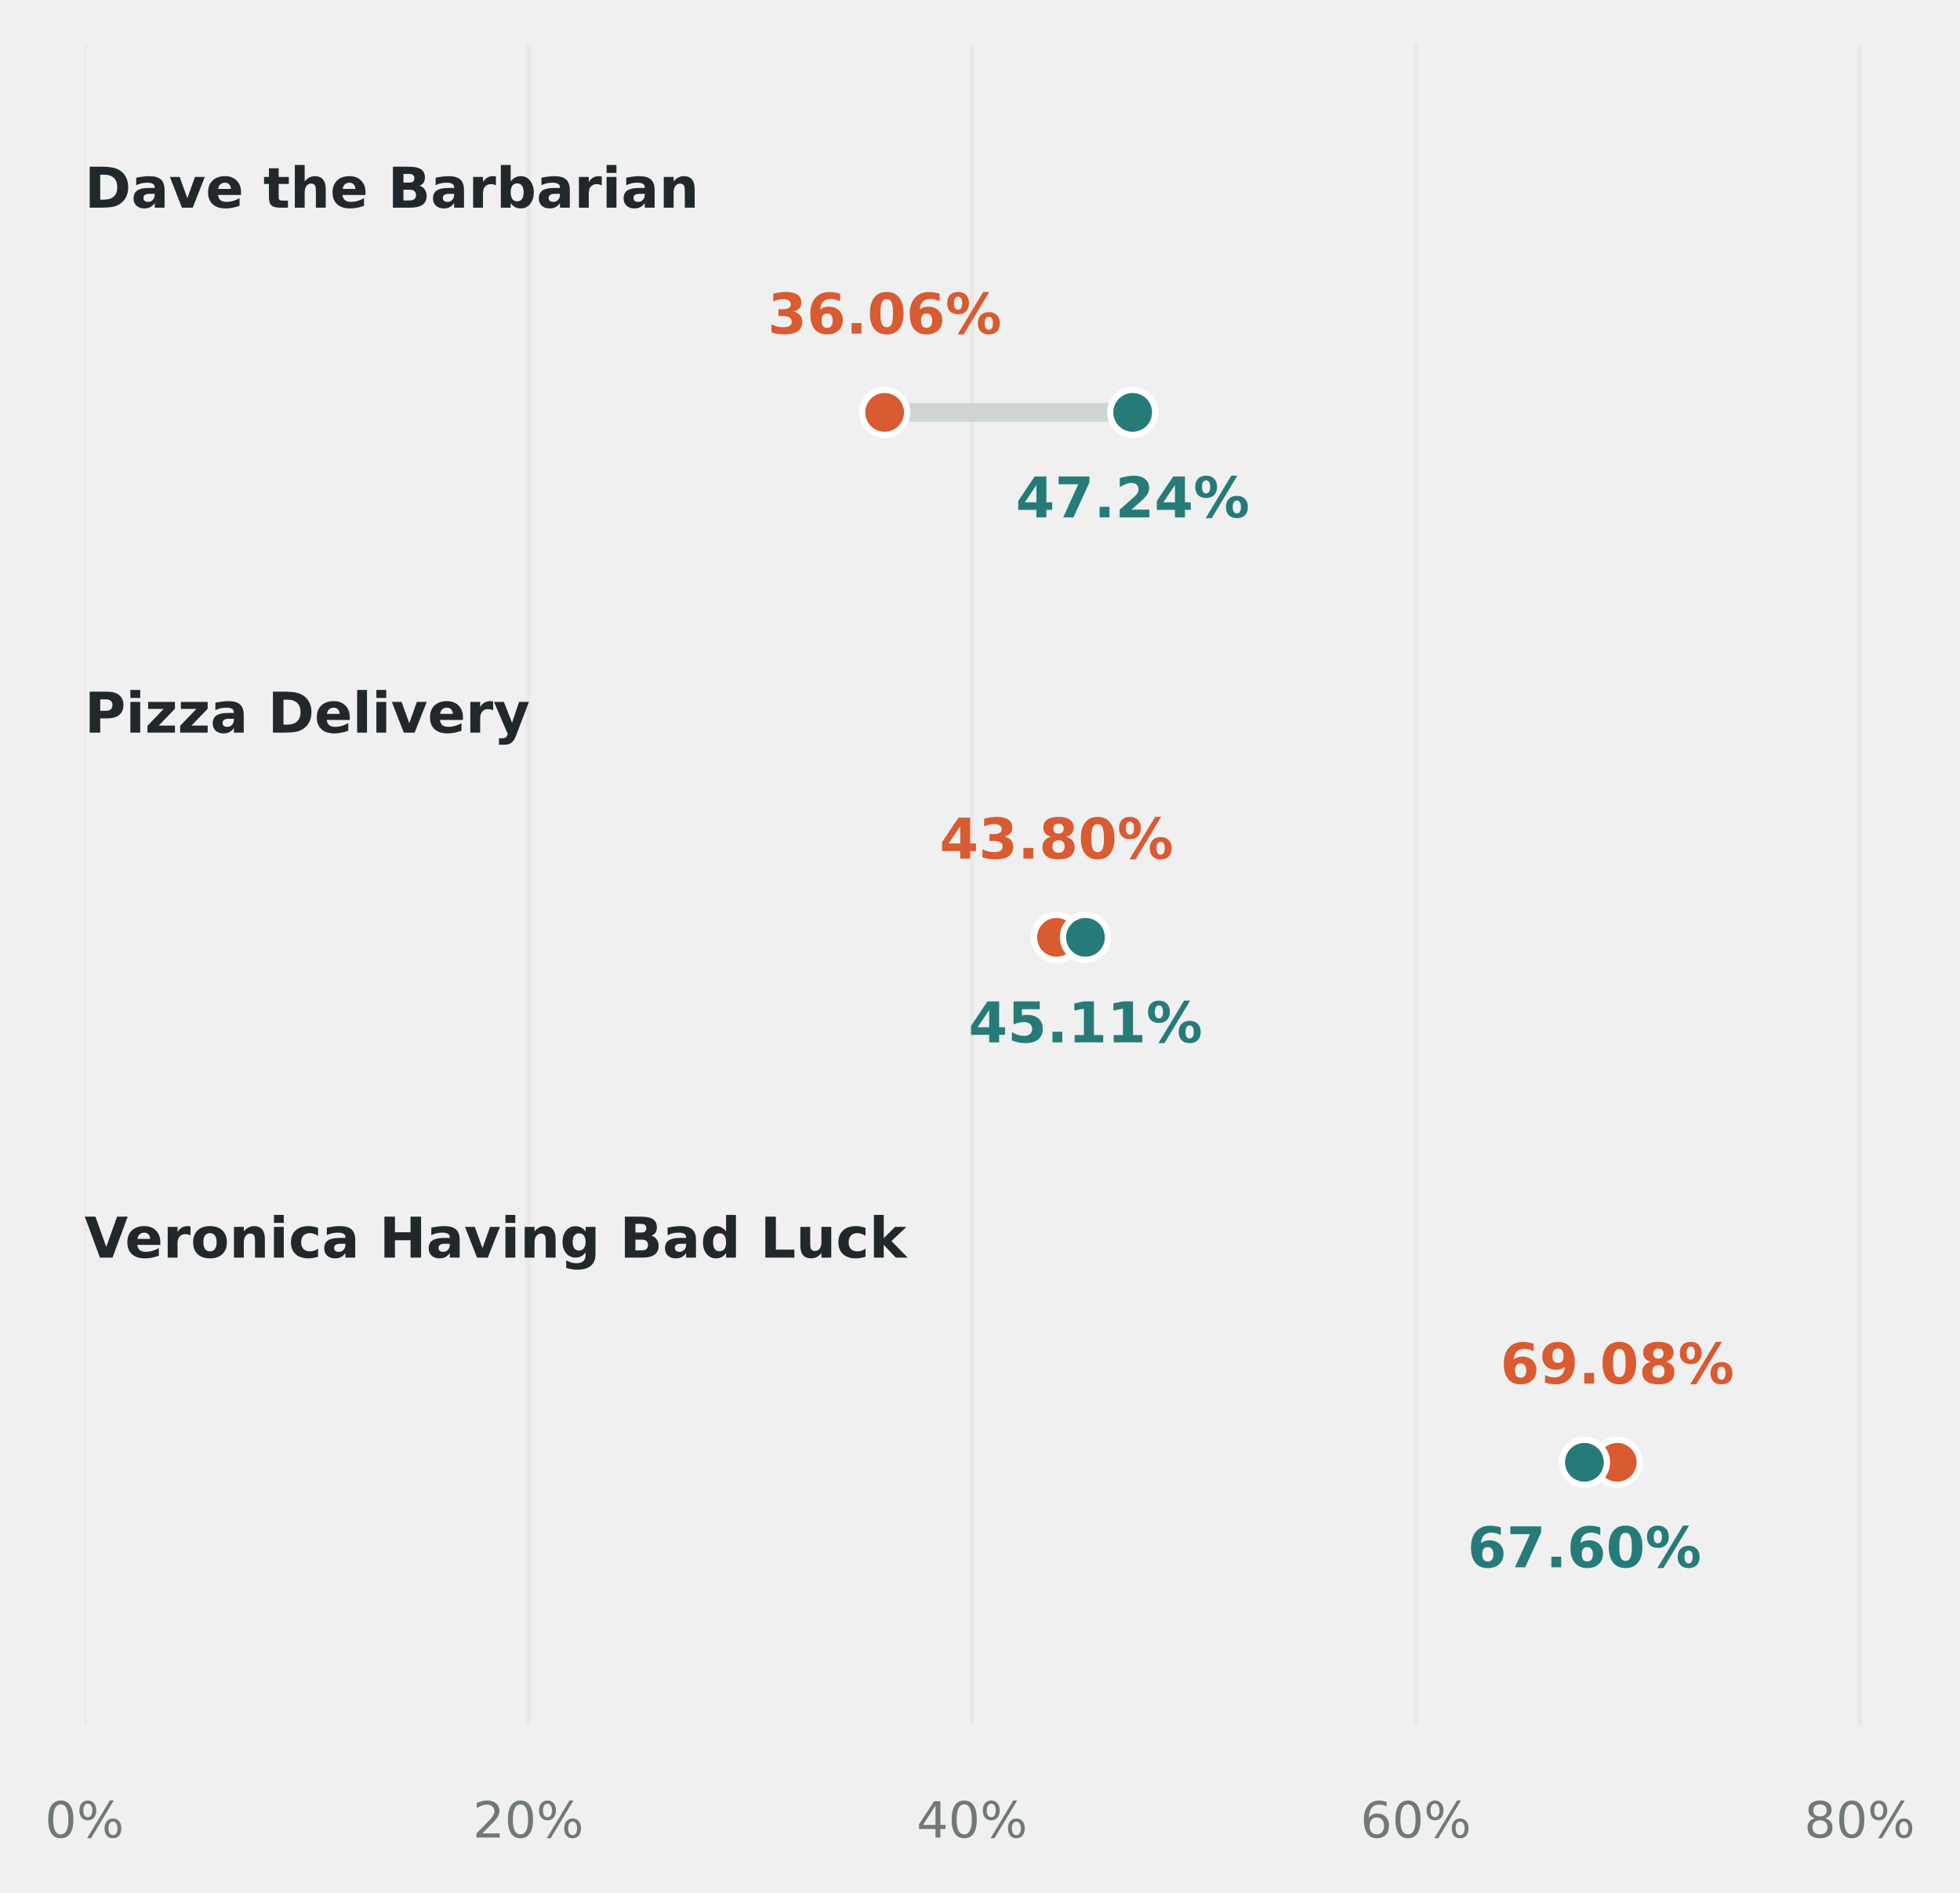
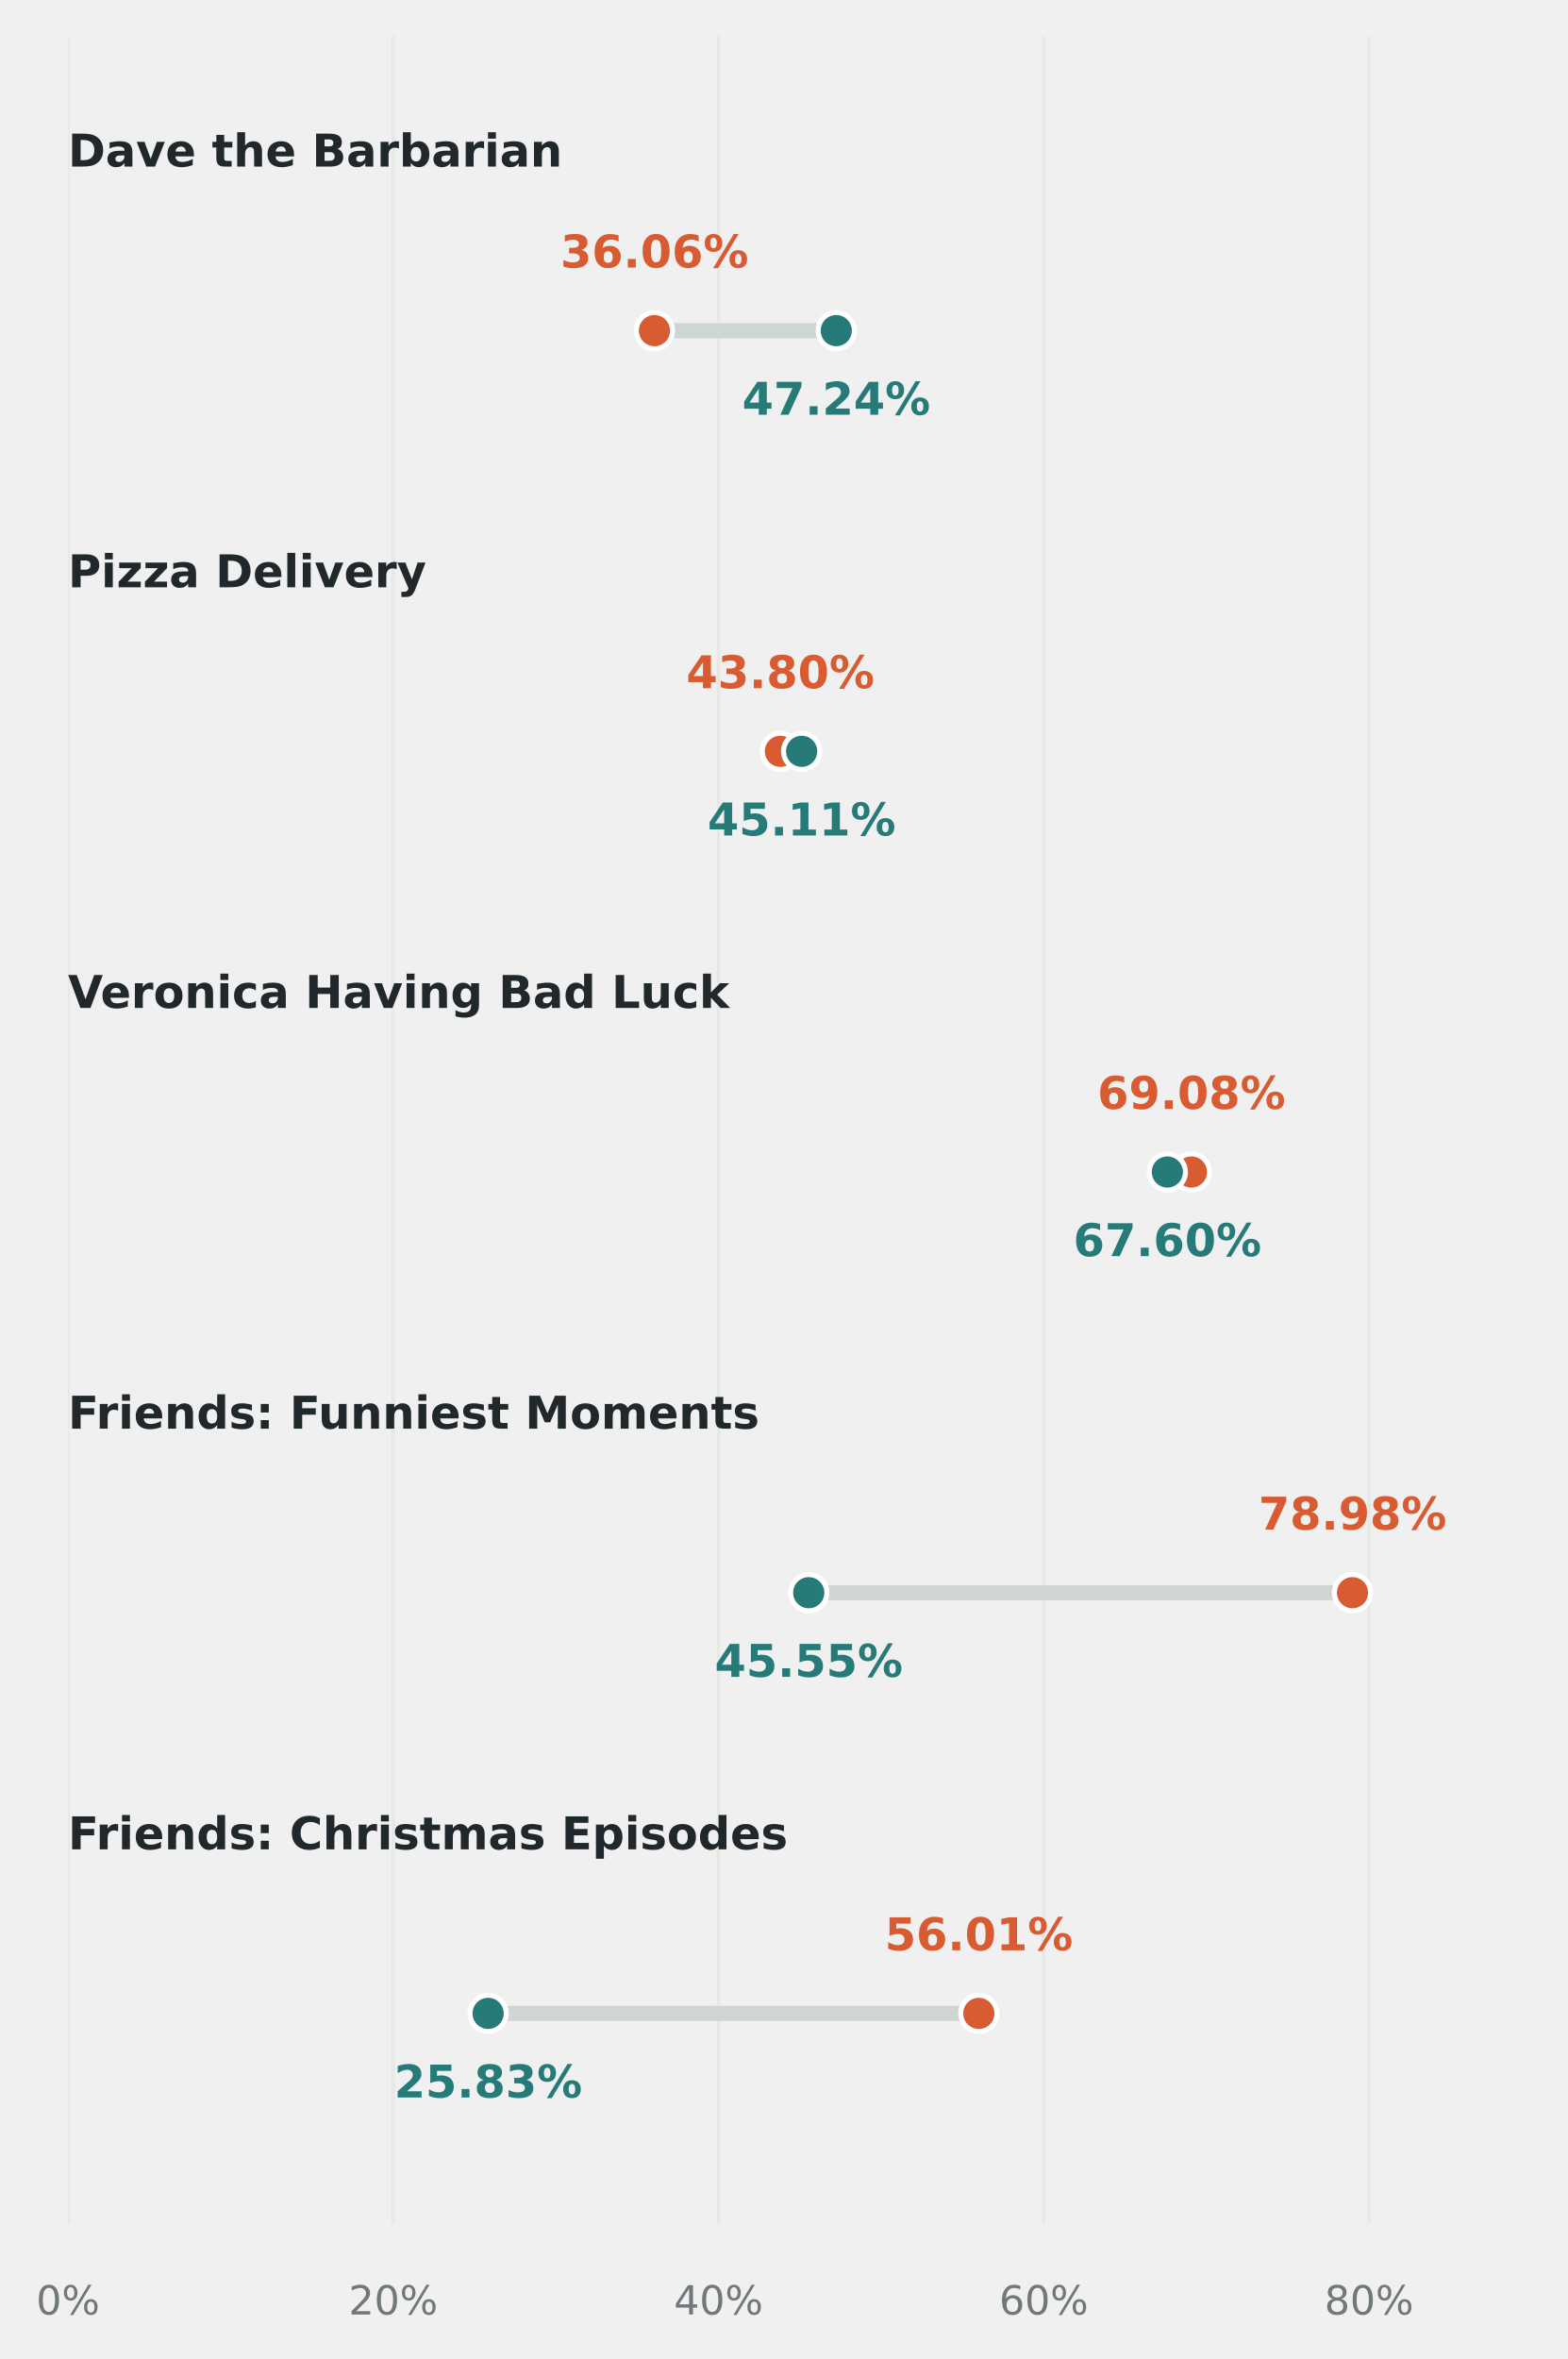
- <svg xmlns="http://www.w3.org/2000/svg" xmlns:xlink="http://www.w3.org/1999/xlink" width="314.124pt" height="303.423pt" viewBox="0 0 314.124 303.423" version="1.1">
+ <svg xmlns="http://www.w3.org/2000/svg" xmlns:xlink="http://www.w3.org/1999/xlink" width="312.346pt" height="469.887pt" viewBox="0 0 312.346 469.887" version="1.1">
  <defs>
    <style type="text/css">*{stroke-linejoin: round; stroke-linecap: butt}</style>
  </defs>
  <g id="figure_1">
    <g id="patch_1">
-       <path d="M 0 303.423  L 314.124 303.423  L 314.124 0  L 0 0  L 0 303.423  z " style="fill: none" />
+       <path d="M 0 469.887 L 312.346 469.887 L 312.346 0 L 0 0 L 0 469.887 z " style="fill: none" />
    </g>
    <g id="axes_1">
      <g id="patch_2">
-         <path d="M 13.546 276.48  L 305.146 276.48  L 305.146 7.2  L 13.546 7.2  L 13.546 276.48  z " style="fill: none" />
+         <path d="M 13.546 442.944 L 305.146 442.944 L 305.146 7.2 L 13.546 7.2 L 13.546 442.944 z " style="fill: none" />
      </g>
      <g id="matplotlib.axis_1">
        <g id="xtick_1">
          <g id="line2d_1">
-             <path d="M 13.546 276.48  L 13.546 7.2  " clip-path="url(#p5a403fd757)" style="fill: none; stroke: #e7e9e5; stroke-width: 0.7; stroke-linecap: square" />
+             <path d="M 13.546 442.944 L 13.546 7.2 " clip-path="url(#pc207157166)" style="fill: none; stroke: #e7e9e5; stroke-width: 0.7; stroke-linecap: square" />
          </g>
          <g id="line2d_2" />
          <g id="text_1">
-             <text style="fill: #707879; font: 8px 'DejaVu Sans'; text-anchor: middle" x="13.546" y="294.559" transform="rotate(-0 13.54562 294.5587)">0%</text>
+             <text style="fill: #707879; font: 8px 'DejaVu Sans'; text-anchor: middle" x="13.546" y="461.023" transform="rotate(-0 13.54562 461.0227)">0%</text>
          </g>
        </g>
        <g id="xtick_2">
          <g id="line2d_3">
-             <path d="M 84.668 276.48  L 84.668 7.2  " clip-path="url(#p5a403fd757)" style="fill: none; stroke: #e7e9e5; stroke-width: 0.7; stroke-linecap: square" />
+             <path d="M 78.346 442.944 L 78.346 7.2 " clip-path="url(#pc207157166)" style="fill: none; stroke: #e7e9e5; stroke-width: 0.7; stroke-linecap: square" />
          </g>
          <g id="line2d_4" />
          <g id="text_2">
-             <text style="fill: #707879; font: 8px 'DejaVu Sans'; text-anchor: middle" x="84.668" y="294.559" transform="rotate(-0 84.66758 294.5587)">20%</text>
+             <text style="fill: #707879; font: 8px 'DejaVu Sans'; text-anchor: middle" x="78.346" y="461.023" transform="rotate(-0 78.34562 461.0227)">20%</text>
          </g>
        </g>
        <g id="xtick_3">
          <g id="line2d_5">
-             <path d="M 155.79 276.48  L 155.79 7.2  " clip-path="url(#p5a403fd757)" style="fill: none; stroke: #e7e9e5; stroke-width: 0.7; stroke-linecap: square" />
+             <path d="M 143.146 442.944 L 143.146 7.2 " clip-path="url(#pc207157166)" style="fill: none; stroke: #e7e9e5; stroke-width: 0.7; stroke-linecap: square" />
          </g>
          <g id="line2d_6" />
          <g id="text_3">
-             <text style="fill: #707879; font: 8px 'DejaVu Sans'; text-anchor: middle" x="155.79" y="294.559" transform="rotate(-0 155.7895 294.5587)">40%</text>
+             <text style="fill: #707879; font: 8px 'DejaVu Sans'; text-anchor: middle" x="143.146" y="461.023" transform="rotate(-0 143.1456 461.0227)">40%</text>
          </g>
        </g>
        <g id="xtick_4">
          <g id="line2d_7">
-             <path d="M 226.911 276.48  L 226.911 7.2  " clip-path="url(#p5a403fd757)" style="fill: none; stroke: #e7e9e5; stroke-width: 0.7; stroke-linecap: square" />
+             <path d="M 207.946 442.944 L 207.946 7.2 " clip-path="url(#pc207157166)" style="fill: none; stroke: #e7e9e5; stroke-width: 0.7; stroke-linecap: square" />
          </g>
          <g id="line2d_8" />
          <g id="text_4">
-             <text style="fill: #707879; font: 8px 'DejaVu Sans'; text-anchor: middle" x="226.911" y="294.559" transform="rotate(-0 226.9115 294.5587)">60%</text>
+             <text style="fill: #707879; font: 8px 'DejaVu Sans'; text-anchor: middle" x="207.946" y="461.023" transform="rotate(-0 207.9456 461.0227)">60%</text>
          </g>
        </g>
        <g id="xtick_5">
          <g id="line2d_9">
-             <path d="M 298.033 276.48  L 298.033 7.2  " clip-path="url(#p5a403fd757)" style="fill: none; stroke: #e7e9e5; stroke-width: 0.7; stroke-linecap: square" />
+             <path d="M 272.746 442.944 L 272.746 7.2 " clip-path="url(#pc207157166)" style="fill: none; stroke: #e7e9e5; stroke-width: 0.7; stroke-linecap: square" />
          </g>
          <g id="line2d_10" />
          <g id="text_5">
-             <text style="fill: #707879; font: 8px 'DejaVu Sans'; text-anchor: middle" x="298.033" y="294.559" transform="rotate(-0 298.0334 294.5587)">80%</text>
+             <text style="fill: #707879; font: 8px 'DejaVu Sans'; text-anchor: middle" x="272.746" y="461.023" transform="rotate(-0 272.7456 461.0227)">80%</text>
          </g>
        </g>
      </g>
      <g id="matplotlib.axis_2" />
      <g id="line2d_11">
-         <path d="M 141.78 66.105  L 181.532 66.105  " clip-path="url(#p5a403fd757)" style="fill: none; stroke: #cfd5d1; stroke-width: 3; stroke-linecap: square" />
+         <path d="M 130.382 65.858 L 166.6 65.858 " clip-path="url(#pc207157166)" style="fill: none; stroke: #cfd5d1; stroke-width: 3; stroke-linecap: square" />
      </g>
      <g id="line2d_12">
-         <path d="M 169.32 150.255  L 173.965 150.255  " clip-path="url(#p5a403fd757)" style="fill: none; stroke: #cfd5d1; stroke-width: 3; stroke-linecap: square" />
+         <path d="M 155.474 149.655 L 159.705 149.655 " clip-path="url(#pc207157166)" style="fill: none; stroke: #cfd5d1; stroke-width: 3; stroke-linecap: square" />
      </g>
      <g id="line2d_13">
-         <path d="M 259.193 234.405  L 253.931 234.405  " clip-path="url(#p5a403fd757)" style="fill: none; stroke: #cfd5d1; stroke-width: 3; stroke-linecap: square" />
+         <path d="M 237.358 233.452 L 232.564 233.452 " clip-path="url(#pc207157166)" style="fill: none; stroke: #cfd5d1; stroke-width: 3; stroke-linecap: square" />
+       </g>
+       <g id="line2d_14">
+         <path d="M 269.447 317.249 L 161.121 317.249 " clip-path="url(#pc207157166)" style="fill: none; stroke: #cfd5d1; stroke-width: 3; stroke-linecap: square" />
+       </g>
+       <g id="line2d_15">
+         <path d="M 195.004 401.046 L 97.247 401.046 " clip-path="url(#pc207157166)" style="fill: none; stroke: #cfd5d1; stroke-width: 3; stroke-linecap: square" />
      </g>
      <g id="text_6">
-         <text style="fill: #20282b; font: 700 9px 'DejaVu Sans'; text-anchor: start" x="13.546" y="33.286" transform="rotate(-0 13.54562 33.2865)">Dave the Barbarian</text>
+         <text style="fill: #20282b; font: 700 9px 'DejaVu Sans'; text-anchor: start" x="13.546" y="33.177" transform="rotate(-0 13.54562 33.17705)">Dave the Barbarian</text>
      </g>
      <g id="PathCollection_1">
        <defs>
-           <path id="mdb306e66ec" d="M 0 3.606  C 0.956 3.606 1.873 3.226 2.55 2.55  C 3.226 1.873 3.606 0.956 3.606 0  C 3.606 -0.956 3.226 -1.873 2.55 -2.55  C 1.873 -3.226 0.956 -3.606 0 -3.606  C -0.956 -3.606 -1.873 -3.226 -2.55 -2.55  C -3.226 -1.873 -3.606 -0.956 -3.606 0  C -3.606 0.956 -3.226 1.873 -2.55 2.55  C -1.873 3.226 -0.956 3.606 0 3.606  z " style="stroke: #ffffff" />
+           <path id="m9de68fa8b1" d="M 0 3.606 C 0.956 3.606 1.873 3.226 2.55 2.55 C 3.226 1.873 3.606 0.956 3.606 0 C 3.606 -0.956 3.226 -1.873 2.55 -2.55 C 1.873 -3.226 0.956 -3.606 0 -3.606 C -0.956 -3.606 -1.873 -3.226 -2.55 -2.55 C -3.226 -1.873 -3.606 -0.956 -3.606 0 C -3.606 0.956 -3.226 1.873 -2.55 2.55 C -1.873 3.226 -0.956 3.606 0 3.606 z " style="stroke: #ffffff" />
        </defs>
-         <g clip-path="url(#p5a403fd757)">
-           <use xlink:href="#mdb306e66ec" x="141.78" y="66.105" style="fill: #d85b32; stroke: #ffffff" />
+         <g clip-path="url(#pc207157166)">
+           <use xlink:href="#m9de68fa8b1" x="130.382" y="65.858" style="fill: #d85b32; stroke: #ffffff" />
        </g>
      </g>
      <g id="text_7">
-         <text style="fill: #d85b32; font: 700 9px 'DejaVu Sans'; text-anchor: middle" x="141.78" y="53.483" transform="rotate(-0 141.7803 53.4825)">36.06%</text>
+         <text style="fill: #d85b32; font: 700 9px 'DejaVu Sans'; text-anchor: middle" x="130.382" y="53.288" transform="rotate(-0 130.3817 53.28831)">36.06%</text>
      </g>
      <g id="PathCollection_2">
        <defs>
-           <path id="m7b222b51fb" d="M 0 3.606  C 0.956 3.606 1.873 3.226 2.55 2.55  C 3.226 1.873 3.606 0.956 3.606 0  C 3.606 -0.956 3.226 -1.873 2.55 -2.55  C 1.873 -3.226 0.956 -3.606 0 -3.606  C -0.956 -3.606 -1.873 -3.226 -2.55 -2.55  C -3.226 -1.873 -3.606 -0.956 -3.606 0  C -3.606 0.956 -3.226 1.873 -2.55 2.55  C -1.873 3.226 -0.956 3.606 0 3.606  z " style="stroke: #ffffff" />
+           <path id="mb3355298be" d="M 0 3.606 C 0.956 3.606 1.873 3.226 2.55 2.55 C 3.226 1.873 3.606 0.956 3.606 0 C 3.606 -0.956 3.226 -1.873 2.55 -2.55 C 1.873 -3.226 0.956 -3.606 0 -3.606 C -0.956 -3.606 -1.873 -3.226 -2.55 -2.55 C -3.226 -1.873 -3.606 -0.956 -3.606 0 C -3.606 0.956 -3.226 1.873 -2.55 2.55 C -1.873 3.226 -0.956 3.606 0 3.606 z " style="stroke: #ffffff" />
        </defs>
-         <g clip-path="url(#p5a403fd757)">
-           <use xlink:href="#m7b222b51fb" x="181.532" y="66.105" style="fill: #267b79; stroke: #ffffff" />
+         <g clip-path="url(#pc207157166)">
+           <use xlink:href="#mb3355298be" x="166.6" y="65.858" style="fill: #267b79; stroke: #ffffff" />
        </g>
      </g>
      <g id="text_8">
-         <text style="fill: #267b79; font: 700 9px 'DejaVu Sans'; text-anchor: middle" x="181.532" y="82.935" transform="rotate(-0 181.5322 82.935)">47.24%</text>
+         <text style="fill: #267b79; font: 700 9px 'DejaVu Sans'; text-anchor: middle" x="166.6" y="82.617" transform="rotate(-0 166.6001 82.61723)">47.24%</text>
      </g>
      <g id="text_9">
-         <text style="fill: #20282b; font: 700 9px 'DejaVu Sans'; text-anchor: start" x="13.546" y="117.436" transform="rotate(-0 13.54562 117.4365)">Pizza Delivery</text>
+         <text style="fill: #20282b; font: 700 9px 'DejaVu Sans'; text-anchor: start" x="13.546" y="116.974" transform="rotate(-0 13.54562 116.974)">Pizza Delivery</text>
      </g>
      <g id="PathCollection_3">
-         <g clip-path="url(#p5a403fd757)">
-           <use xlink:href="#mdb306e66ec" x="169.32" y="150.255" style="fill: #d85b32; stroke: #ffffff" />
+         <g clip-path="url(#pc207157166)">
+           <use xlink:href="#m9de68fa8b1" x="155.474" y="149.655" style="fill: #d85b32; stroke: #ffffff" />
        </g>
      </g>
      <g id="text_10">
-         <text style="fill: #d85b32; font: 700 9px 'DejaVu Sans'; text-anchor: middle" x="169.32" y="137.632" transform="rotate(-0 169.3202 137.6325)">43.80%</text>
+         <text style="fill: #d85b32; font: 700 9px 'DejaVu Sans'; text-anchor: middle" x="155.474" y="137.085" transform="rotate(-0 155.4736 137.0852)">43.80%</text>
      </g>
      <g id="PathCollection_4">
-         <g clip-path="url(#p5a403fd757)">
-           <use xlink:href="#m7b222b51fb" x="173.965" y="150.255" style="fill: #267b79; stroke: #ffffff" />
+         <g clip-path="url(#pc207157166)">
+           <use xlink:href="#mb3355298be" x="159.705" y="149.655" style="fill: #267b79; stroke: #ffffff" />
        </g>
      </g>
      <g id="text_11">
-         <text style="fill: #267b79; font: 700 9px 'DejaVu Sans'; text-anchor: middle" x="173.965" y="167.085" transform="rotate(-0 173.9645 167.085)">45.11%</text>
+         <text style="fill: #267b79; font: 700 9px 'DejaVu Sans'; text-anchor: middle" x="159.705" y="166.414" transform="rotate(-0 159.705 166.4142)">45.11%</text>
      </g>
      <g id="text_12">
-         <text style="fill: #20282b; font: 700 9px 'DejaVu Sans'; text-anchor: start" x="13.546" y="201.587" transform="rotate(-0 13.54562 201.5865)">Veronica Having Bad Luck</text>
+         <text style="fill: #20282b; font: 700 9px 'DejaVu Sans'; text-anchor: start" x="13.546" y="200.771" transform="rotate(-0 13.54562 200.7709)">Veronica Having Bad Luck</text>
      </g>
      <g id="PathCollection_5">
-         <g clip-path="url(#p5a403fd757)">
-           <use xlink:href="#mdb306e66ec" x="259.193" y="234.405" style="fill: #d85b32; stroke: #ffffff" />
+         <g clip-path="url(#pc207157166)">
+           <use xlink:href="#m9de68fa8b1" x="237.358" y="233.452" style="fill: #d85b32; stroke: #ffffff" />
        </g>
      </g>
      <g id="text_13">
-         <text style="fill: #d85b32; font: 700 9px 'DejaVu Sans'; text-anchor: middle" x="259.193" y="221.782" transform="rotate(-0 259.1931 221.7825)">69.08%</text>
+         <text style="fill: #d85b32; font: 700 9px 'DejaVu Sans'; text-anchor: middle" x="237.358" y="220.882" transform="rotate(-0 237.3578 220.8822)">69.08%</text>
      </g>
      <g id="PathCollection_6">
-         <g clip-path="url(#p5a403fd757)">
-           <use xlink:href="#m7b222b51fb" x="253.931" y="234.405" style="fill: #267b79; stroke: #ffffff" />
+         <g clip-path="url(#pc207157166)">
+           <use xlink:href="#mb3355298be" x="232.564" y="233.452" style="fill: #267b79; stroke: #ffffff" />
        </g>
      </g>
      <g id="text_14">
-         <text style="fill: #267b79; font: 700 9px 'DejaVu Sans'; text-anchor: middle" x="253.931" y="251.235" transform="rotate(-0 253.9312 251.235)">67.60%</text>
+         <text style="fill: #267b79; font: 700 9px 'DejaVu Sans'; text-anchor: middle" x="232.564" y="250.211" transform="rotate(-0 232.5636 250.2111)">67.60%</text>
+       </g>
+       <g id="text_15">
+         <text style="fill: #20282b; font: 700 9px 'DejaVu Sans'; text-anchor: start" x="13.546" y="284.568" transform="rotate(-0 13.54562 284.5678)">Friends: Funniest Moments</text>
+       </g>
+       <g id="PathCollection_7">
+         <g clip-path="url(#pc207157166)">
+           <use xlink:href="#m9de68fa8b1" x="269.447" y="317.249" style="fill: #d85b32; stroke: #ffffff" />
+         </g>
+       </g>
+       <g id="text_16">
+         <text style="fill: #d85b32; font: 700 9px 'DejaVu Sans'; text-anchor: middle" x="269.447" y="304.679" transform="rotate(-0 269.4469 304.6791)">78.98%</text>
+       </g>
+       <g id="PathCollection_8">
+         <g clip-path="url(#pc207157166)">
+           <use xlink:href="#mb3355298be" x="161.121" y="317.249" style="fill: #267b79; stroke: #ffffff" />
+         </g>
+       </g>
+       <g id="text_17">
+         <text style="fill: #267b79; font: 700 9px 'DejaVu Sans'; text-anchor: middle" x="161.121" y="334.008" transform="rotate(-0 161.1206 334.008)">45.55%</text>
+       </g>
+       <g id="text_18">
+         <text style="fill: #20282b; font: 700 9px 'DejaVu Sans'; text-anchor: start" x="13.546" y="368.365" transform="rotate(-0 13.54562 368.3647)">Friends: Christmas Episodes</text>
+       </g>
+       <g id="PathCollection_9">
+         <g clip-path="url(#pc207157166)">
+           <use xlink:href="#m9de68fa8b1" x="195.004" y="401.046" style="fill: #d85b32; stroke: #ffffff" />
+         </g>
+       </g>
+       <g id="text_19">
+         <text style="fill: #d85b32; font: 700 9px 'DejaVu Sans'; text-anchor: middle" x="195.004" y="388.476" transform="rotate(-0 195.0044 388.476)">56.01%</text>
+       </g>
+       <g id="PathCollection_10">
+         <g clip-path="url(#pc207157166)">
+           <use xlink:href="#mb3355298be" x="97.247" y="401.046" style="fill: #267b79; stroke: #ffffff" />
+         </g>
+       </g>
+       <g id="text_20">
+         <text style="fill: #267b79; font: 700 9px 'DejaVu Sans'; text-anchor: middle" x="97.247" y="417.805" transform="rotate(-0 97.24726 417.8049)">25.83%</text>
      </g>
    </g>
  </g>
  <defs>
-     <clipPath id="p5a403fd757">
-       <rect x="13.546" y="7.2" width="291.6" height="269.28" />
+     <clipPath id="pc207157166">
+       <rect x="13.546" y="7.2" width="291.6" height="435.744" />
    </clipPath>
  </defs>
</svg>
